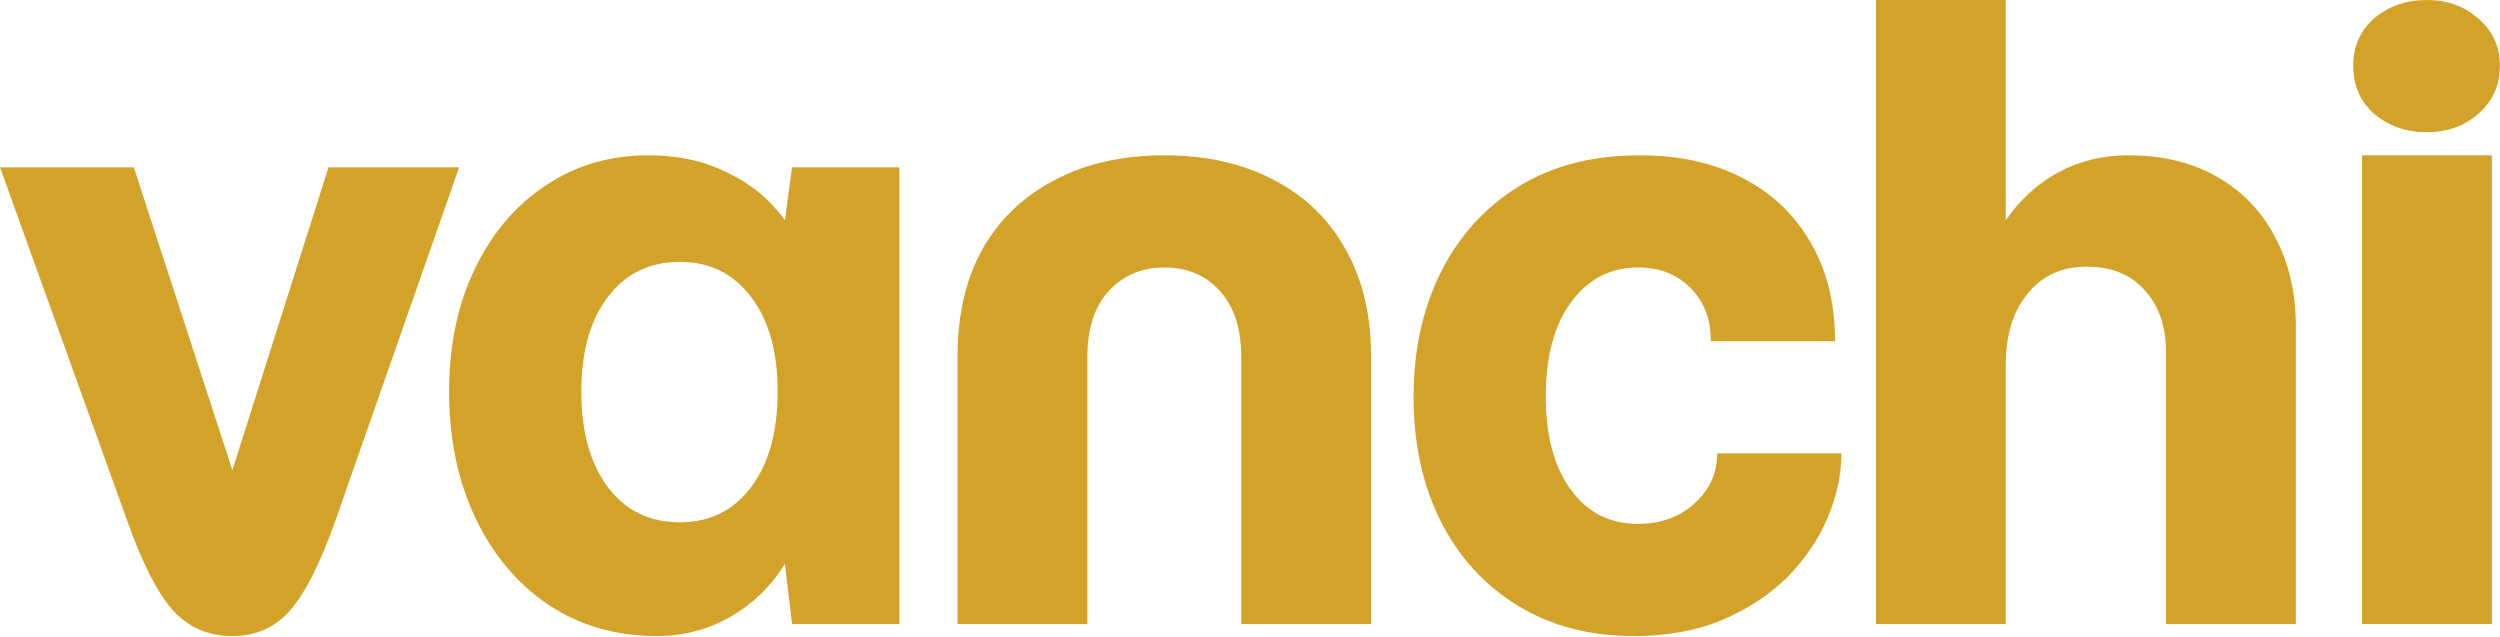
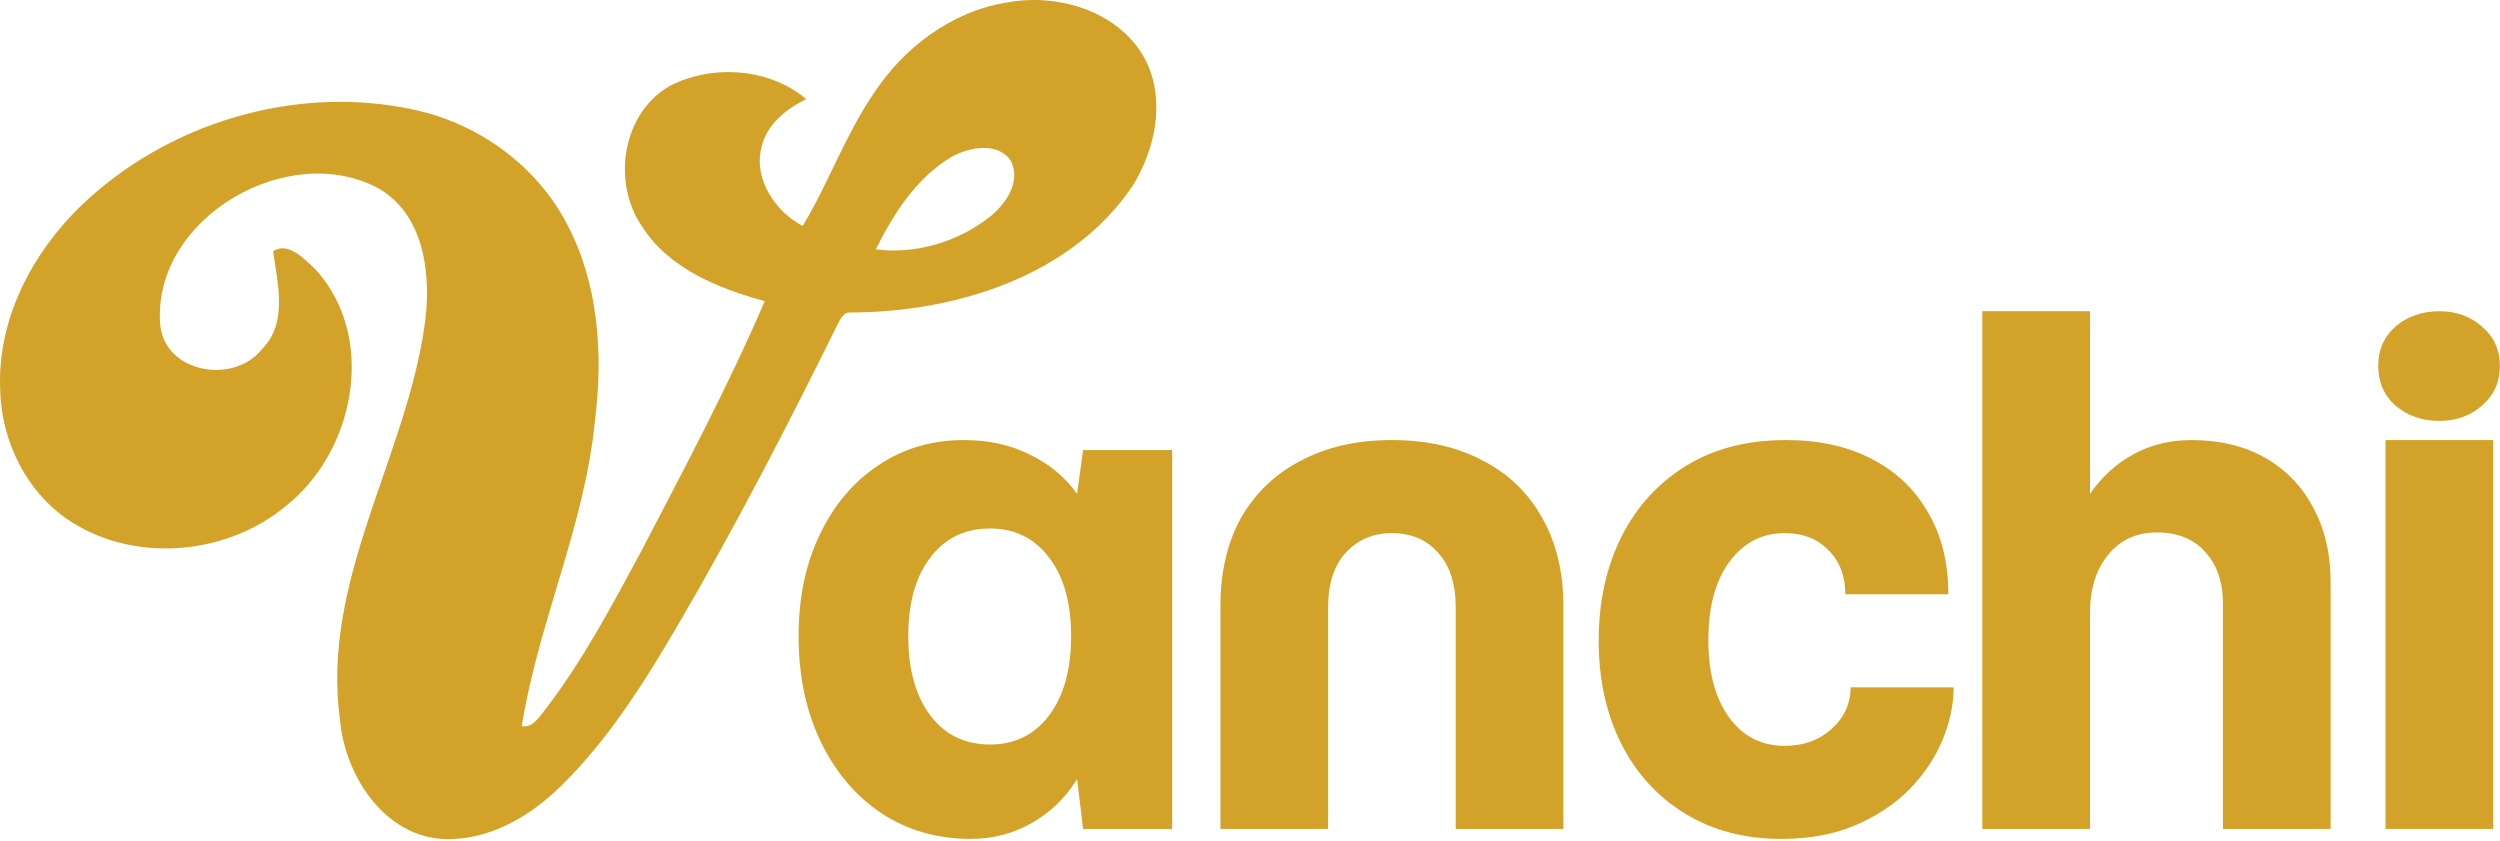
- <svg xmlns="http://www.w3.org/2000/svg" width="2374" height="604" viewBox="0 0 2374 604" fill="none">
-   <path d="M220.651 604C197.825 604 179.057 595.884 164.347 579.652C149.637 563.421 134.927 534.508 120.217 492.914L0 158.894H127.065L220.651 446.501L311.955 158.894H435.976L319.564 491.392C304.853 533.493 290.143 562.913 275.433 579.652C261.23 595.884 242.97 604 220.651 604Z" fill="#D3A329" />
-   <path d="M623.547 604C584.997 604 550.758 594.109 520.83 574.326C491.41 554.544 468.331 527.153 451.591 492.153C434.852 457.153 426.483 417.081 426.483 371.936C426.483 327.806 434.599 289.002 450.831 255.524C467.062 221.538 489.381 195.162 517.787 176.394C546.192 157.118 578.91 147.481 615.938 147.481C644.344 147.481 669.453 153.06 691.264 164.22C713.583 174.872 731.59 189.836 745.286 209.111L752.133 158.894H854.089V592.587H752.133L745.286 535.522C732.097 556.826 714.851 573.565 693.547 585.739C672.243 597.913 648.909 604 623.547 604ZM645.612 495.957C674.018 495.957 696.59 484.798 713.329 462.479C730.068 440.16 738.438 409.979 738.438 371.936C738.438 333.893 730.068 303.965 713.329 282.154C696.59 259.835 674.018 248.676 645.612 248.676C616.699 248.676 593.873 259.835 577.134 282.154C560.395 303.965 552.026 333.893 552.026 371.936C552.026 409.979 560.395 440.16 577.134 462.479C593.873 484.798 616.699 495.957 645.612 495.957Z" fill="#D3A329" />
-   <path d="M909.329 592.587V337.697C909.329 298.639 917.192 264.908 932.916 236.502C949.148 208.096 971.974 186.285 1001.39 171.068C1030.81 155.343 1065.56 147.481 1105.63 147.481C1145.7 147.481 1180.45 155.343 1209.87 171.068C1239.29 186.285 1261.86 208.096 1277.59 236.502C1293.82 264.908 1301.94 298.639 1301.94 337.697V592.587H1178.68V339.219C1178.68 311.828 1171.83 290.777 1158.13 276.067C1144.94 261.357 1127.44 254.002 1105.63 254.002C1084.33 254.002 1066.83 261.357 1053.13 276.067C1039.44 290.777 1032.59 311.828 1032.59 339.219V592.587H909.329Z" fill="#D3A329" />
-   <path d="M1551.55 604C1509.45 604 1472.68 594.362 1441.23 575.087C1409.78 555.812 1385.43 529.182 1368.18 495.196C1350.94 460.704 1342.32 421.392 1342.32 377.262C1342.32 332.625 1350.94 293.06 1368.18 258.567C1385.43 224.075 1410.03 196.937 1441.99 177.154C1473.95 157.372 1512.24 147.481 1556.88 147.481C1594.42 147.481 1626.88 154.582 1654.27 168.785C1682.17 182.988 1703.73 203.278 1718.94 229.654C1734.67 256.031 1742.53 287.48 1742.53 324.001H1624.6C1624.6 303.205 1618.26 286.466 1605.57 273.784C1592.89 260.596 1576.15 254.002 1555.36 254.002C1528.98 254.002 1507.68 265.161 1491.45 287.48C1475.72 309.291 1467.86 338.965 1467.86 376.501C1467.86 413.53 1475.72 442.95 1491.45 464.762C1507.17 486.573 1528.47 497.479 1555.36 497.479C1576.66 497.479 1594.42 491.138 1608.62 478.457C1623.33 465.269 1630.68 449.291 1630.68 430.523H1748.62C1748.62 450.305 1744.31 470.595 1735.68 491.392C1727.06 511.682 1714.38 530.45 1697.64 547.696C1680.9 564.435 1660.1 578.131 1635.25 588.783C1610.9 598.928 1583 604 1551.55 604Z" fill="#D3A329" />
-   <path d="M1781.43 592.587V0H1904.69V209.111C1918.39 189.328 1935.12 174.111 1954.91 163.459C1974.69 152.807 1996.75 147.481 2021.1 147.481C2053.57 147.481 2081.72 154.328 2105.56 168.024C2129.4 181.72 2147.66 200.741 2160.34 225.089C2173.53 249.437 2180.12 277.589 2180.12 309.545V592.587H2056.86V334.654C2056.86 309.799 2050.02 290.016 2036.32 275.306C2023.13 260.596 2004.87 253.241 1981.54 253.241C1957.7 253.241 1938.93 261.864 1925.23 279.11C1911.54 295.849 1904.69 318.168 1904.69 346.067V592.587H1781.43Z" fill="#D3A329" />
-   <path d="M2242.99 592.587V147.481H2366.25V592.587H2242.99Z" fill="#D3A329" />
-   <path d="M2304.62 125.543C2284.84 125.543 2268.1 119.709 2254.4 108.043C2241.21 96.376 2234.62 81.159 2234.62 62.391C2234.62 44.13 2241.21 29.166 2254.4 17.5C2268.1 5.833 2284.84 0 2304.62 0C2323.9 0 2340.13 5.833 2353.32 17.5C2367.01 29.166 2373.86 44.13 2373.86 62.391C2373.86 81.159 2367.01 96.376 2353.32 108.043C2340.13 119.709 2323.9 125.543 2304.62 125.543Z" fill="#D3A329" />
+ <svg xmlns="http://www.w3.org/2000/svg" width="1806" height="607" viewBox="0 0 1806 607" fill="none">
+   <path d="M701.273 606.014C676.943 606.014 655.335 599.772 636.447 587.287C617.88 574.802 603.315 557.515 592.75 535.427C582.186 513.338 576.904 488.048 576.904 459.557C576.904 431.706 582.026 407.217 592.27 386.089C602.514 364.64 616.6 347.994 634.527 336.149C652.454 323.984 673.102 317.902 696.471 317.902C714.398 317.902 730.244 321.423 744.009 328.466C758.095 335.189 769.459 344.633 778.103 356.797L782.424 325.105H846.769V598.811H782.424L778.103 562.797C769.779 576.243 758.895 586.807 745.45 594.49C732.005 602.173 717.279 606.014 701.273 606.014ZM715.198 537.828C733.125 537.828 747.371 530.785 757.935 516.699C768.499 502.614 773.781 483.567 773.781 459.557C773.781 435.548 768.499 416.661 757.935 402.895C747.371 388.81 733.125 381.767 715.198 381.767C696.951 381.767 682.545 388.81 671.981 402.895C661.417 416.661 656.135 435.548 656.135 459.557C656.135 483.567 661.417 502.614 671.981 516.699C682.545 530.785 696.951 537.828 715.198 537.828Z" fill="#D3A329" />
+   <path d="M881.632 598.811V437.949C881.632 413.299 886.593 392.011 896.517 374.084C906.761 356.157 921.167 342.392 939.734 332.788C958.301 322.864 980.23 317.902 1005.52 317.902C1030.81 317.902 1052.74 322.864 1071.31 332.788C1089.87 342.392 1104.12 356.157 1114.04 374.084C1124.29 392.011 1129.41 413.299 1129.41 437.949V598.811H1051.62V438.909C1051.62 421.622 1047.3 408.337 1038.65 399.054C1030.33 389.77 1019.28 385.128 1005.52 385.128C992.074 385.128 981.03 389.77 972.387 399.054C963.743 408.337 959.422 421.622 959.422 438.909V598.811H881.632Z" fill="#D3A329" />
+   <path d="M1286.94 606.014C1260.37 606.014 1237.16 599.932 1217.32 587.767C1197.47 575.602 1182.1 558.796 1171.22 537.347C1160.33 515.579 1154.89 490.769 1154.89 462.919C1154.89 434.748 1160.33 409.778 1171.22 388.009C1182.1 366.241 1197.63 349.114 1217.8 336.629C1237.96 324.145 1262.13 317.902 1290.3 317.902C1313.99 317.902 1334.48 322.384 1351.77 331.347C1369.37 340.311 1382.98 353.116 1392.58 369.762C1402.51 386.409 1407.47 406.256 1407.47 429.305H1333.04C1333.04 416.18 1329.04 405.616 1321.04 397.613C1313.03 389.29 1302.47 385.128 1289.34 385.128C1272.7 385.128 1259.25 392.171 1249.01 406.256C1239.08 420.022 1234.12 438.749 1234.12 462.438C1234.12 485.807 1239.08 504.375 1249.01 518.14C1258.93 531.905 1272.38 538.788 1289.34 538.788C1302.79 538.788 1313.99 534.786 1322.96 526.783C1332.24 518.46 1336.88 508.376 1336.88 496.532H1411.31C1411.31 509.016 1408.59 521.821 1403.15 534.947C1397.71 547.752 1389.7 559.596 1379.14 570.48C1368.57 581.045 1355.45 589.688 1339.76 596.41C1324.4 602.813 1306.79 606.014 1286.94 606.014Z" fill="#D3A329" />
+   <path d="M1432.02 598.811V224.826H1509.81V356.797C1518.45 344.312 1529.02 334.709 1541.5 327.986C1553.99 321.263 1567.91 317.902 1583.28 317.902C1603.77 317.902 1621.53 322.224 1636.58 330.867C1651.62 339.511 1663.15 351.515 1671.15 366.881C1679.48 382.247 1683.64 400.014 1683.64 420.182V598.811H1605.85V436.028C1605.85 420.342 1601.53 407.857 1592.88 398.574C1584.56 389.29 1573.03 384.648 1558.31 384.648C1543.26 384.648 1531.42 390.09 1522.77 400.974C1514.13 411.539 1509.81 425.624 1509.81 443.231V598.811H1432.02Z" fill="#D3A329" />
+   <path d="M1723.31 598.811V317.902H1801.1V598.811H1723.31Z" fill="#D3A329" />
+   <path d="M1762.21 304.057C1749.72 304.057 1739.16 300.376 1730.52 293.013C1722.19 285.65 1718.03 276.046 1718.03 264.201C1718.03 252.677 1722.19 243.233 1730.52 235.87C1739.16 228.508 1749.72 224.826 1762.21 224.826C1774.37 224.826 1784.62 228.508 1792.94 235.87C1801.58 243.233 1805.9 252.677 1805.9 264.201C1805.9 276.046 1801.58 285.65 1792.94 293.013C1784.62 300.376 1774.37 304.057 1762.21 304.057Z" fill="#D3A329" />
+   <path d="M727.409 1.812C765.422 -5.415 811.209 8.932 828.689 45.718C841.715 74.425 834.262 108.132 818.342 134.078C774.089 199.852 689.635 225.745 613.662 225.758C608.915 225.772 607.089 230.878 605.089 234.318C569.142 307.092 531.849 379.252 490.969 449.385C466.515 491.158 440.649 532.892 406.009 567.105C385.102 587.812 358.009 604.652 327.955 606.078C280.595 608.958 249.169 562.265 245.569 519.558C232.089 420.078 292.249 332.412 306.475 236.865C311.782 201.798 308.075 157.518 274.929 136.918C209.742 100.012 110.529 156.918 115.662 233.372C117.915 269.145 168.062 278.212 188.875 252.652C208.275 233.492 200.515 205.012 197.315 181.518C208.195 174.025 220.822 187.852 228.529 195.278C272.462 244.385 256.249 326.025 206.835 365.278C164.662 400.545 99.755 406.932 52.675 377.758C19.942 357.412 0.822 319.305 0.129 281.225C-2.005 231.358 22.635 183.678 57.688 149.465C120.182 88.772 213.822 60.585 299.222 79.278C345.675 89.225 387.755 119.665 409.715 162.065C432.369 205.012 435.769 255.438 429.889 302.918C422.755 379.185 388.835 449.572 376.915 524.638C385.129 525.825 389.569 517.852 393.982 512.398C420.889 477.452 441.529 438.332 462.462 399.665C493.729 339.638 525.689 279.692 552.462 217.558C518.715 208.305 482.902 193.958 463.449 163.038C441.849 131.105 449.622 80.878 484.595 61.718C515.142 46.238 556.075 49.278 582.489 71.612C567.715 78.678 553.502 90.212 549.915 106.998C544.569 129.958 560.169 152.785 579.889 163.238C598.449 132.412 610.489 97.878 630.835 67.998C652.675 34.425 687.329 8.225 727.409 1.812ZM687.929 113.012C662.355 127.998 645.569 154.145 632.702 180.132C661.382 183.852 691.822 174.758 714.582 156.998C726.342 147.812 737.862 131.345 730.289 116.212C720.862 102.318 700.662 106.238 687.929 113.012Z" fill="#D3A329" />
</svg>
